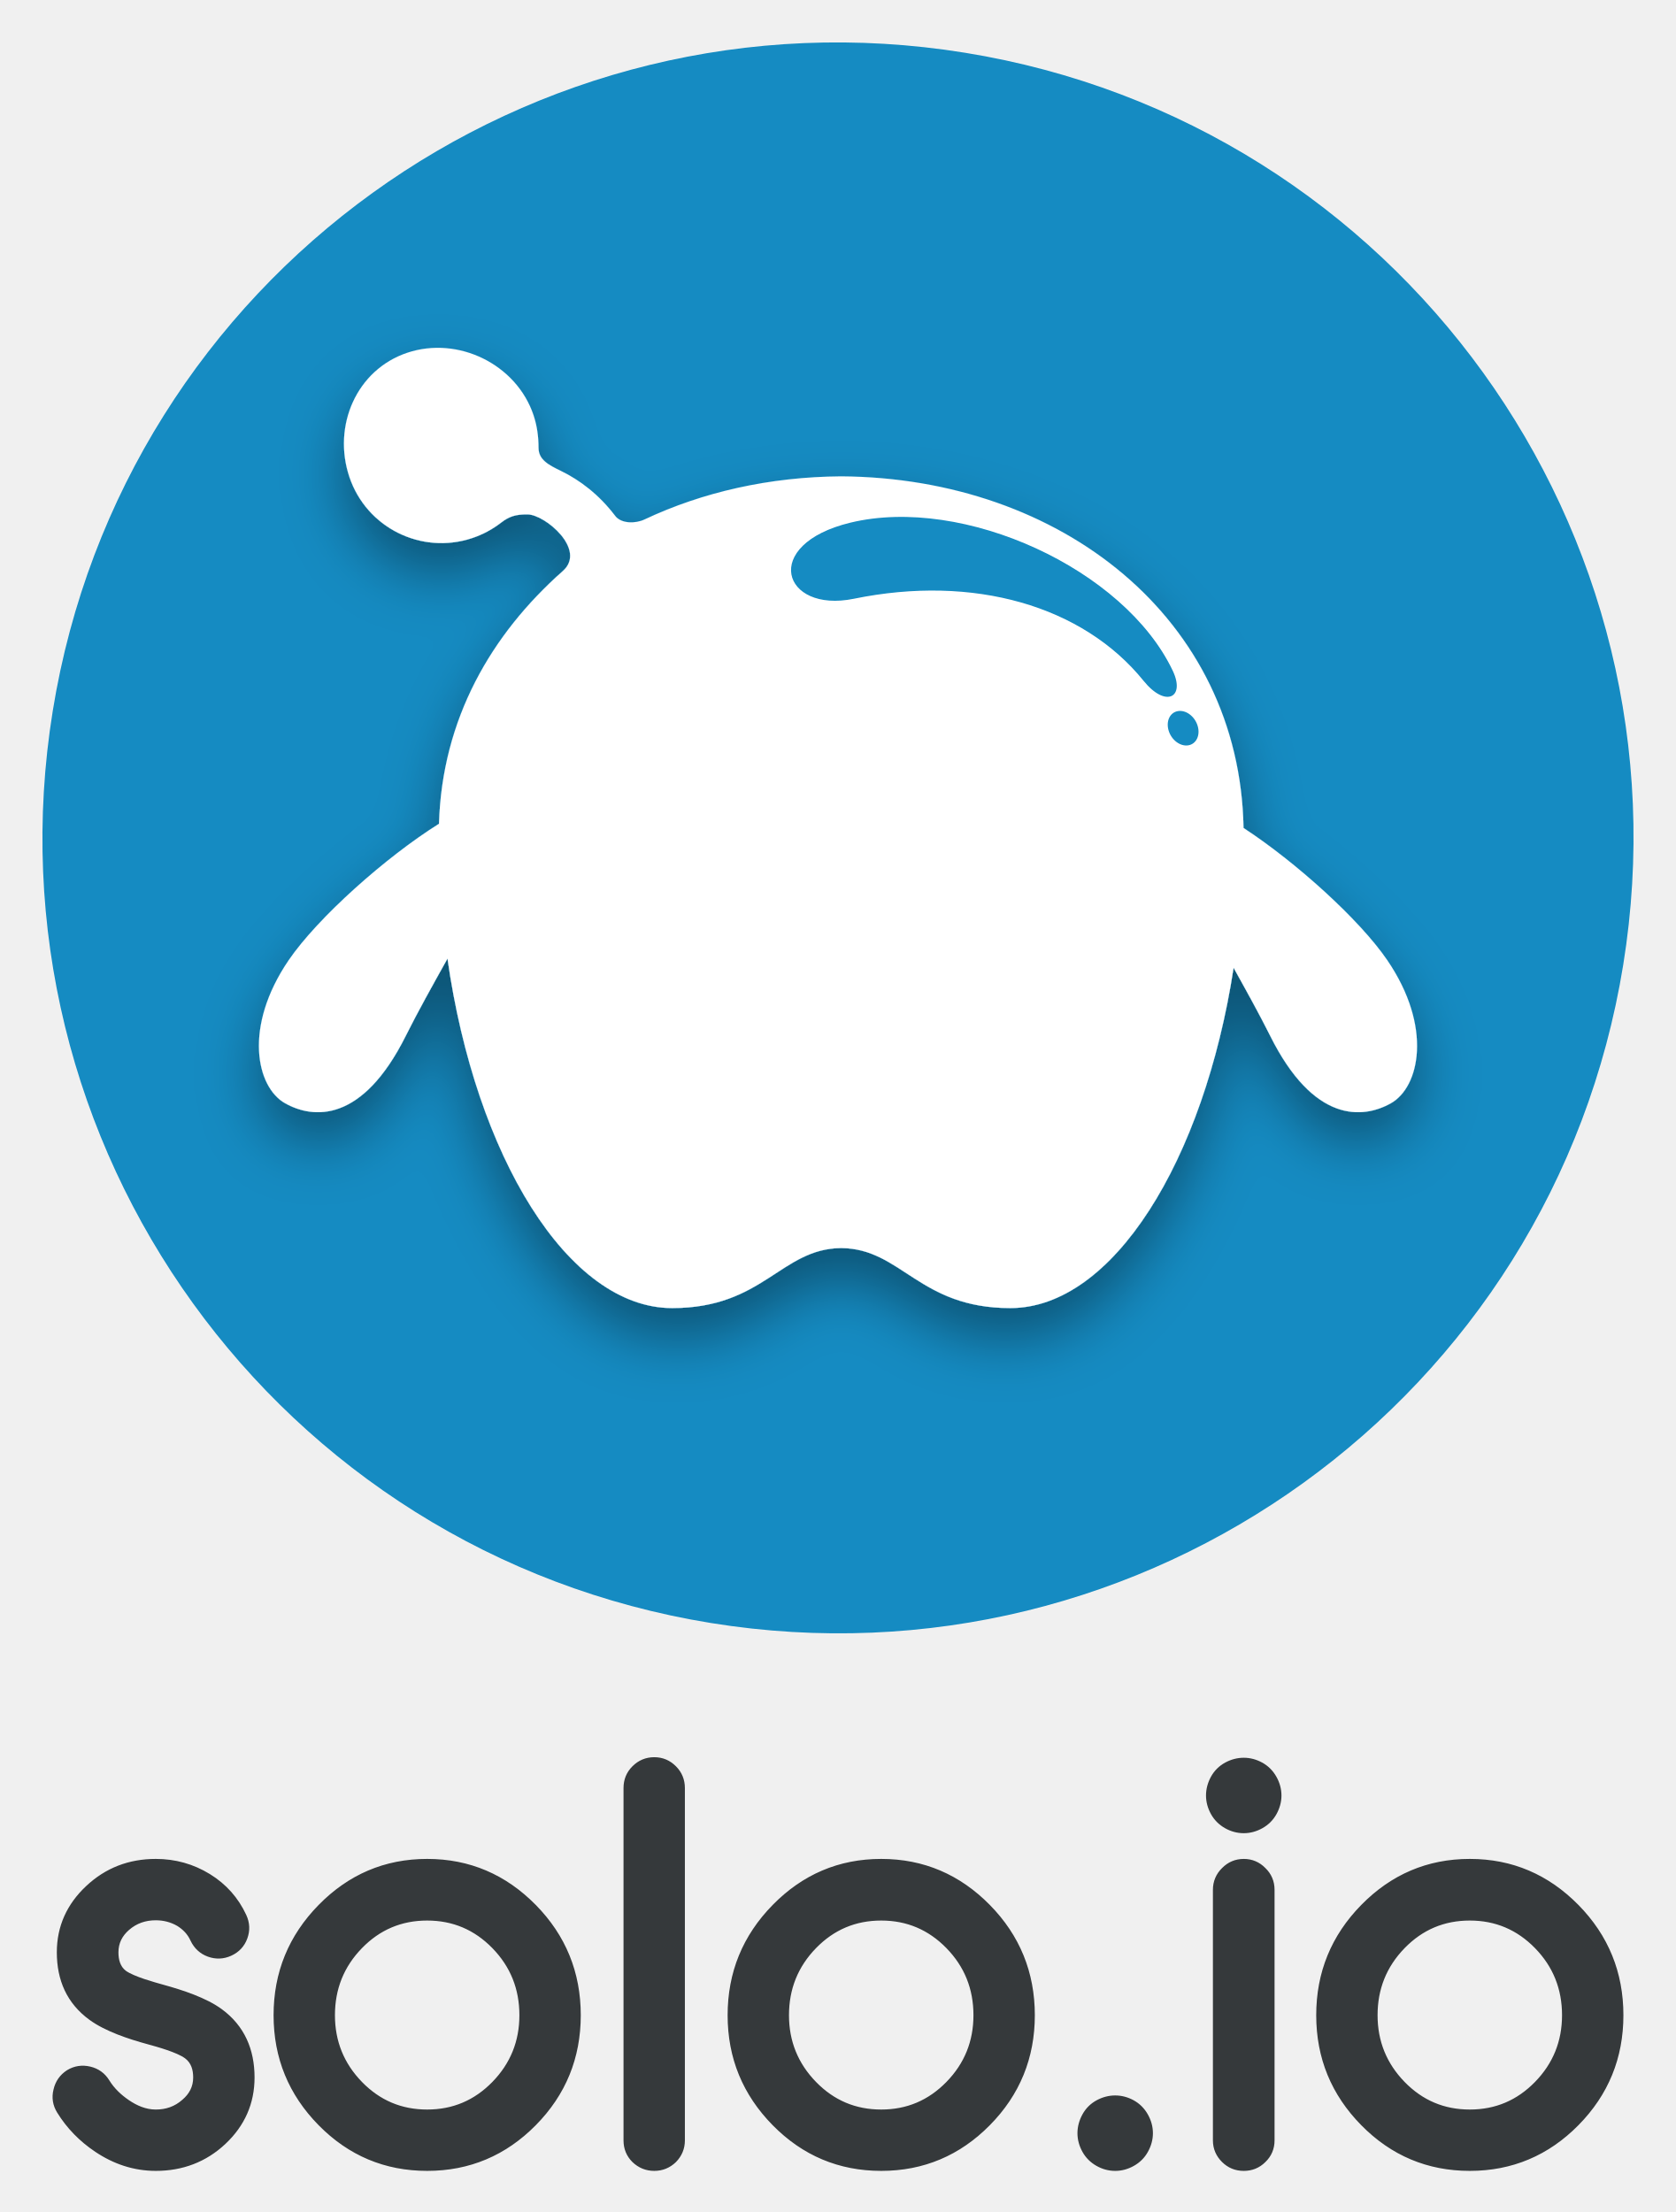
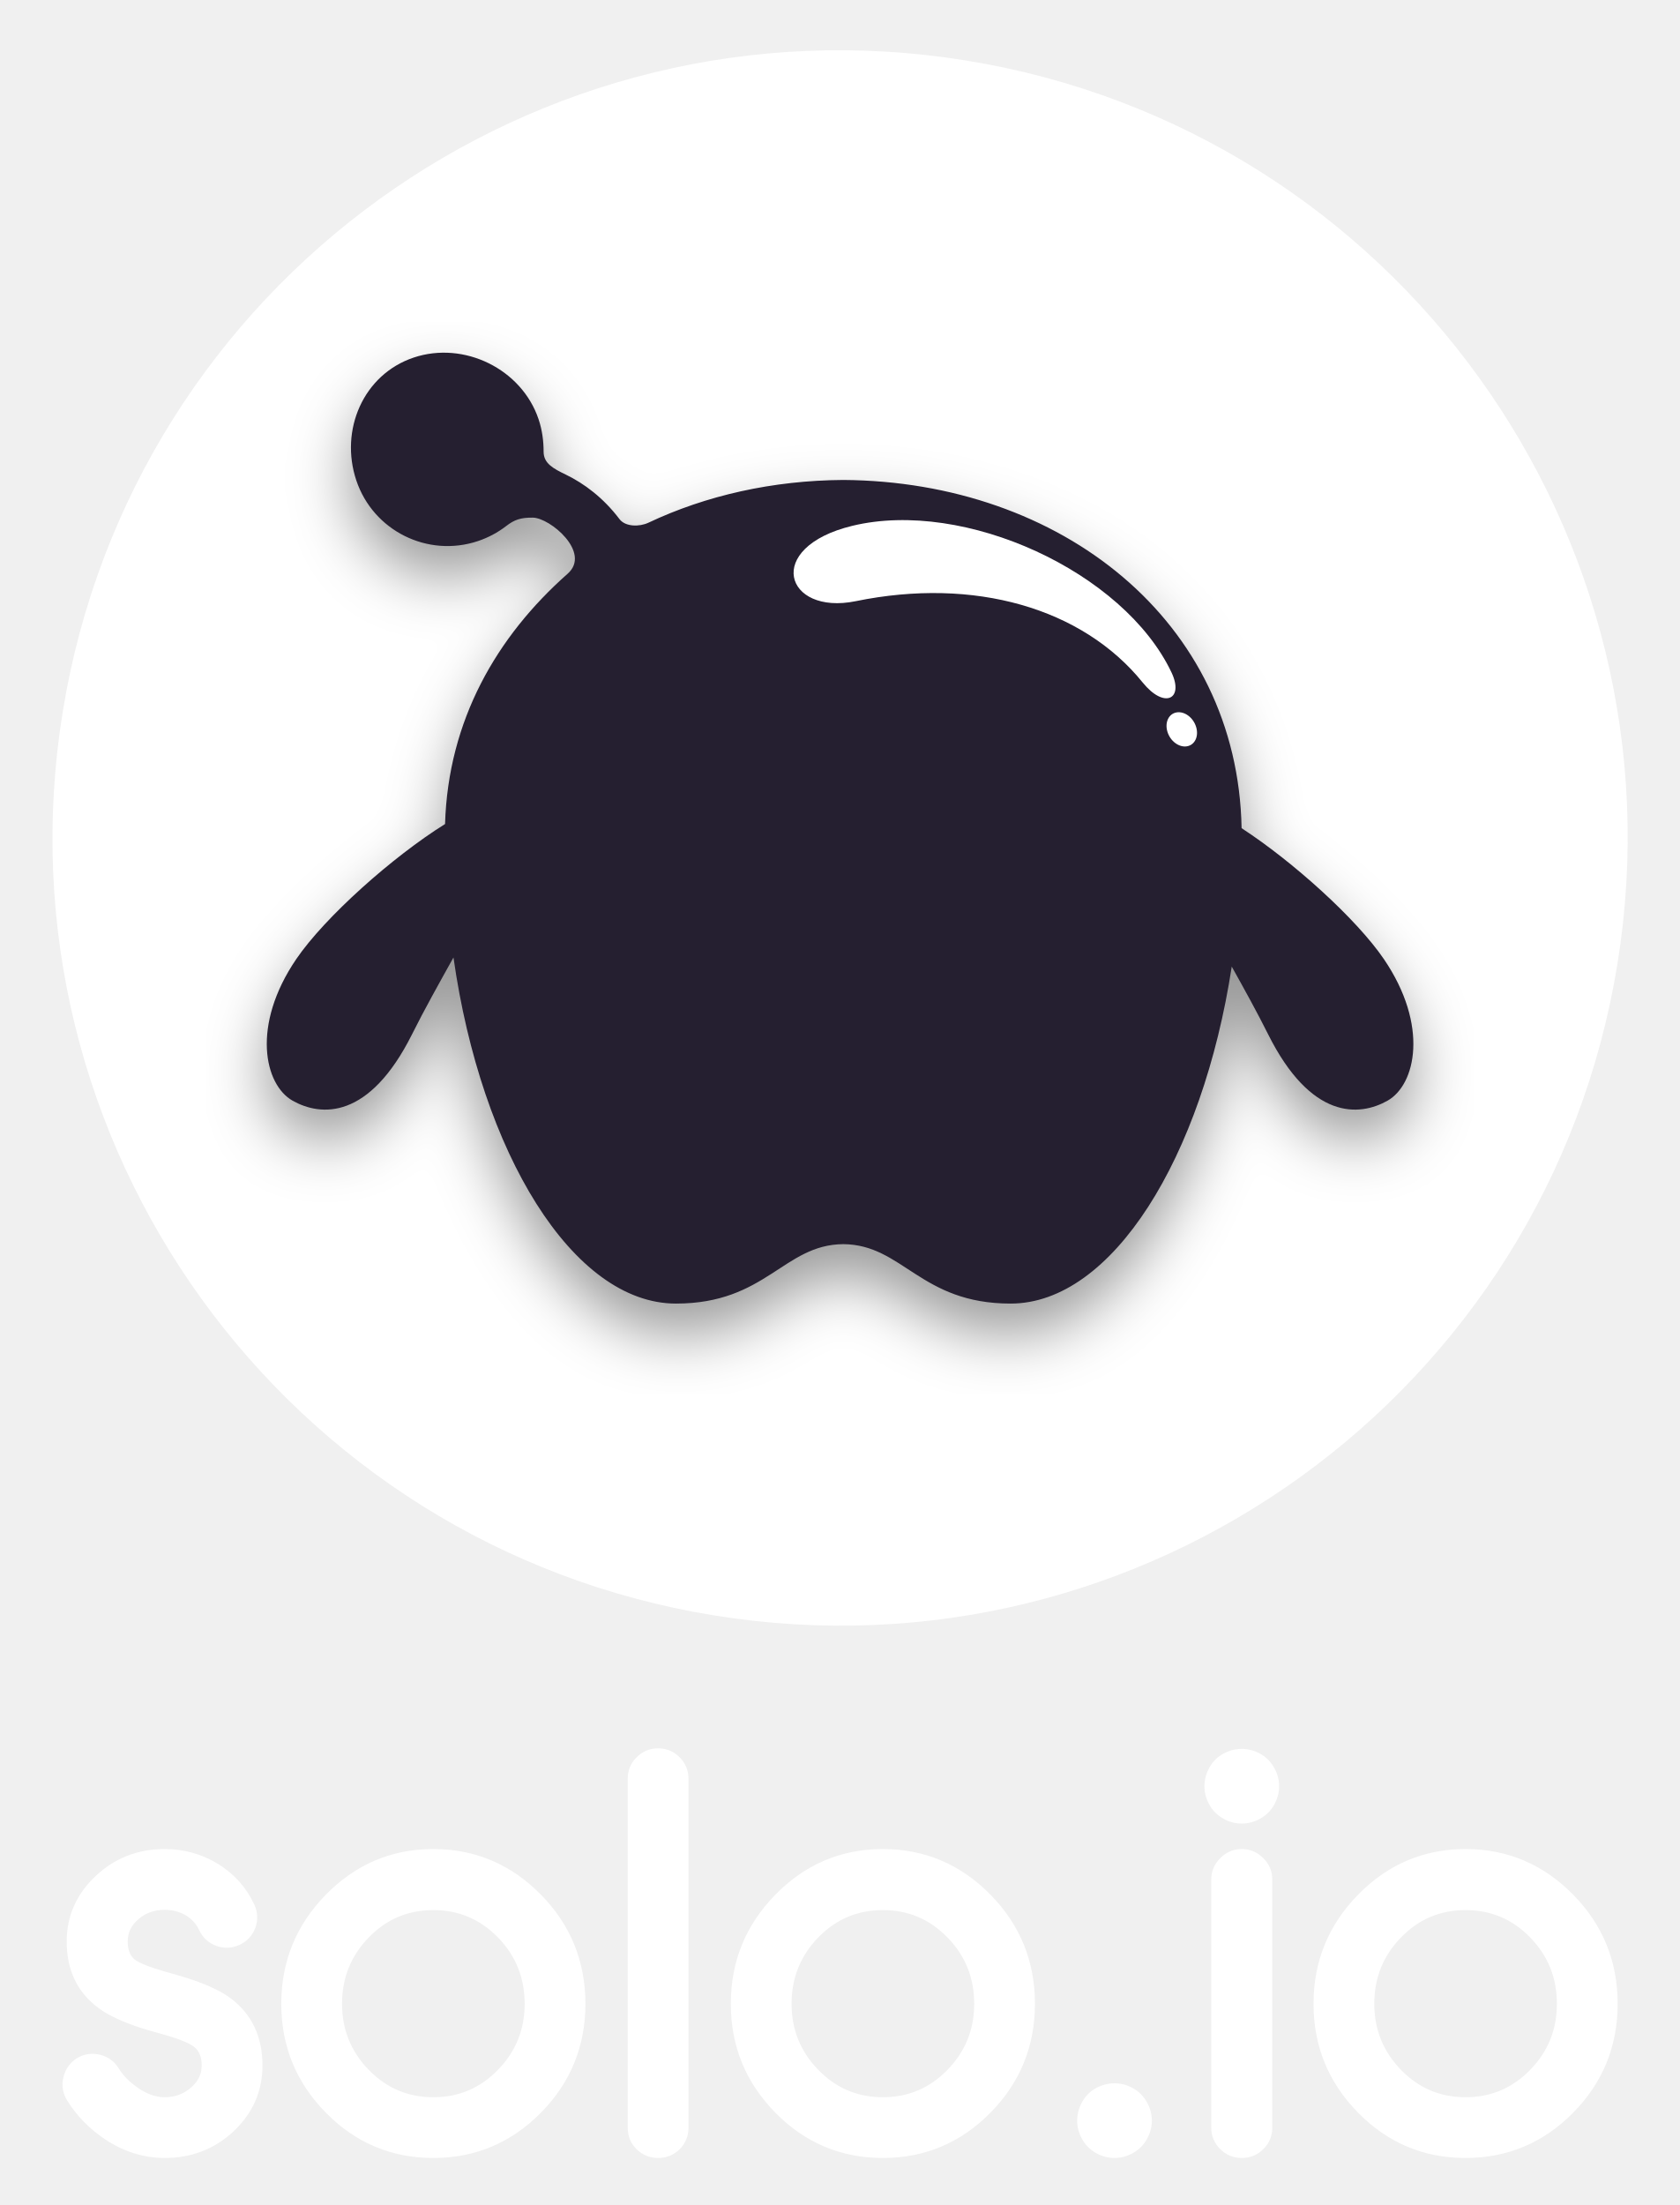
- <svg xmlns="http://www.w3.org/2000/svg" role="img" viewBox="-9.87 -9.87 388.74 513.24">
+ <svg xmlns="http://www.w3.org/2000/svg" viewBox="0 0 96 126" fill="none">
+   <g clip-path="url(#clip0_706_5857)">
+     <path d="M70.97 99.936C71.336 99.936 71.684 100.031 72.006 100.206C72.351 100.394 72.619 100.664 72.813 101.006C72.999 101.335 73.102 101.693 73.102 102.073C73.102 102.447 73 102.799 72.819 103.126C72.631 103.466 72.365 103.73 72.025 103.92C71.698 104.104 71.345 104.204 70.969 104.204C70.591 104.204 70.238 104.107 69.908 103.92C69.572 103.73 69.302 103.464 69.115 103.126C68.935 102.799 68.833 102.447 68.833 102.073C68.833 101.696 68.934 101.339 69.113 101.009C69.299 100.668 69.582 100.388 69.925 100.205C70.248 100.031 70.601 99.936 70.97 99.936ZM83.758 119.842C85.208 119.842 86.431 119.32 87.444 118.284C88.472 117.231 88.976 115.973 88.976 114.504C88.976 113.028 88.477 111.763 87.444 110.705C86.431 109.669 85.208 109.148 83.758 109.148C82.308 109.148 81.085 109.666 80.072 110.705C79.042 111.763 78.54 113.03 78.54 114.504C78.54 115.972 79.049 117.232 80.072 118.284C81.085 119.322 82.308 119.842 83.758 119.842ZM50.457 119.842C51.906 119.842 53.128 119.32 54.142 118.284C55.17 117.231 55.675 115.973 55.675 114.504C55.675 113.028 55.175 111.763 54.142 110.705C53.128 109.668 51.906 109.148 50.457 109.148C49.006 109.148 47.783 109.666 46.77 110.705C45.74 111.763 45.238 113.03 45.238 114.504C45.238 115.972 45.746 117.232 46.77 118.284C47.783 119.322 49.006 119.842 50.457 119.842ZM24.766 119.842C26.216 119.842 27.438 119.32 28.452 118.284C29.479 117.231 29.984 115.973 29.984 114.504C29.984 113.028 29.485 111.763 28.452 110.705C27.438 109.668 26.216 109.148 24.766 109.148C23.316 109.148 22.092 109.666 21.08 110.705C20.05 111.763 19.548 113.03 19.548 114.504C19.548 115.972 20.056 117.232 21.08 118.284C22.092 119.322 23.316 119.842 24.766 119.842ZM63.696 119.045C64.063 119.045 64.41 119.14 64.732 119.314C65.078 119.503 65.345 119.772 65.539 120.114C65.725 120.444 65.829 120.802 65.829 121.181C65.829 121.555 65.726 121.909 65.545 122.234C65.358 122.575 65.091 122.839 64.751 123.029C64.424 123.213 64.071 123.313 63.696 123.313C63.317 123.313 62.964 123.215 62.635 123.029C62.298 122.838 62.028 122.572 61.841 122.234C61.661 121.909 61.559 121.555 61.559 121.181C61.559 120.805 61.661 120.447 61.841 120.119C62.026 119.777 62.307 119.497 62.651 119.314C62.975 119.14 63.327 119.045 63.696 119.045H63.696ZM83.758 105.66C86.168 105.66 88.213 106.548 89.902 108.262C91.602 109.99 92.449 112.079 92.449 114.504C92.449 116.926 91.602 119.009 89.901 120.731C88.213 122.44 86.161 123.313 83.758 123.313C81.355 123.313 79.305 122.443 77.621 120.731C75.921 119.006 75.068 116.928 75.068 114.504C75.068 112.078 75.921 109.994 77.62 108.262C79.305 106.545 81.349 105.66 83.758 105.66ZM70.97 105.66C71.448 105.66 71.862 105.84 72.189 106.173C72.535 106.506 72.711 106.927 72.711 107.407V121.587C72.711 122.067 72.535 122.482 72.193 122.812C71.857 123.147 71.444 123.313 70.97 123.313C70.493 123.313 70.081 123.147 69.742 122.812C69.403 122.477 69.223 122.066 69.223 121.587V107.407C69.223 106.929 69.402 106.51 69.739 106.179C70.075 105.837 70.489 105.66 70.97 105.66ZM50.457 105.66C52.865 105.66 54.911 106.547 56.599 108.262C58.3 109.99 59.147 112.079 59.147 114.504C59.147 116.926 58.301 119.009 56.598 120.731C54.911 122.44 52.858 123.313 50.457 123.313C48.054 123.313 46.003 122.443 44.318 120.731C42.619 119.006 41.766 116.928 41.766 114.504C41.766 112.078 42.619 109.994 44.318 108.262C46.004 106.545 48.047 105.66 50.457 105.66ZM24.766 105.66C27.175 105.66 29.221 106.547 30.909 108.262C32.61 109.99 33.457 112.079 33.457 114.504C33.457 116.926 32.611 119.009 30.908 120.731C29.221 122.44 27.168 123.313 24.766 123.313C22.363 123.313 20.313 122.443 18.628 120.731C16.928 119.006 16.075 116.928 16.075 114.504C16.075 112.078 16.928 109.994 18.628 108.262C20.313 106.545 22.356 105.66 24.766 105.66ZM37.616 99.904C38.096 99.904 38.509 100.082 38.846 100.423C39.18 100.759 39.347 101.175 39.347 101.65V121.587C39.347 122.06 39.177 122.471 38.841 122.816C38.5 123.144 38.09 123.313 37.616 123.313C37.139 123.313 36.725 123.145 36.377 122.811C36.041 122.475 35.875 122.062 35.875 121.587V101.65C35.875 101.173 36.04 100.76 36.377 100.422C36.717 100.08 37.133 99.904 37.616 99.904L37.616 99.904ZM9.411 123.313C8.165 123.313 7.022 122.927 5.988 122.234C5.11 121.647 4.383 120.909 3.829 120.01C3.581 119.607 3.511 119.165 3.624 118.712C3.73 118.247 3.983 117.88 4.39 117.615C4.796 117.368 5.244 117.302 5.705 117.412C6.169 117.522 6.533 117.785 6.783 118.191C7.062 118.646 7.453 119.013 7.892 119.311C8.346 119.62 8.854 119.842 9.411 119.842C9.982 119.842 10.483 119.672 10.917 119.287C11.308 118.953 11.527 118.546 11.527 118.028C11.527 117.607 11.422 117.209 11.072 116.947C10.612 116.603 9.486 116.293 8.933 116.142C7.872 115.851 6.563 115.422 5.665 114.77C4.375 113.833 3.812 112.517 3.812 110.945C3.812 109.461 4.389 108.213 5.468 107.2C6.571 106.161 7.897 105.66 9.411 105.66C10.511 105.66 11.541 105.944 12.478 106.521C13.393 107.086 14.081 107.859 14.532 108.833C14.733 109.267 14.755 109.719 14.588 110.169C14.421 110.619 14.112 110.942 13.677 111.14C13.251 111.334 12.799 111.35 12.359 111.19C11.911 111.027 11.581 110.718 11.376 110.282C11.214 109.922 10.948 109.65 10.622 109.449C10.248 109.234 9.842 109.133 9.411 109.133C8.835 109.133 8.328 109.302 7.892 109.684C7.508 110.021 7.299 110.432 7.299 110.945C7.299 111.348 7.393 111.742 7.718 111.99C8.183 112.322 9.312 112.632 9.864 112.786C10.916 113.078 12.259 113.511 13.148 114.164C14.435 115.108 15 116.447 15 118.028C15 119.51 14.436 120.764 13.359 121.779C12.258 122.817 10.92 123.313 9.411 123.313V123.313Z" fill="white" />
+     <path d="M92.438 55.071C96.408 30.535 79.735 7.425 55.198 3.456C30.661 -0.514 7.552 16.159 3.582 40.696C-0.387 65.233 16.286 88.342 40.822 92.311C65.359 96.281 88.468 79.608 92.438 55.071Z" fill="white" />
+     <g filter="url(#filter0_d_706_5857)">
+       <path fill-rule="evenodd" clip-rule="evenodd" d="M38.628 74.49C43.794 74.49 44.777 71.122 48.193 71.094C51.61 71.122 52.592 74.49 57.759 74.49C63.556 74.49 68.721 66.148 70.394 55.233C71.132 56.557 71.862 57.877 72.465 59.086C74.92 64.005 77.683 63.806 79.296 62.897C80.91 61.988 81.674 58.599 79.088 54.804C77.525 52.509 73.895 49.237 70.957 47.324C70.736 35.477 60.648 27.514 48.193 27.426C44.147 27.454 40.35 28.314 37.06 29.868C36.547 30.111 35.742 30.109 35.405 29.665C34.473 28.434 33.377 27.627 32.354 27.13C31.62 26.775 31.067 26.485 31.067 25.811C31.067 25.2 30.987 24.575 30.781 23.961C29.817 21.085 26.517 19.468 23.64 20.433C20.763 21.398 19.399 24.578 20.364 27.454C21.329 30.331 24.443 31.881 27.32 30.917C27.901 30.722 28.447 30.431 28.933 30.056C29.398 29.697 29.758 29.572 30.45 29.579C31.441 29.589 33.808 31.577 32.441 32.784C28.383 36.369 25.611 41.165 25.435 47.087C22.438 48.956 18.562 52.411 16.932 54.804C14.347 58.599 15.11 61.988 16.724 62.897C18.338 63.806 21.101 64.005 23.556 59.086C24.237 57.72 25.082 56.21 25.916 54.713C27.503 65.883 32.738 74.49 38.628 74.49Z" fill="#251F30" />
+     </g>
+     <path fill-rule="evenodd" clip-rule="evenodd" d="M67.243 40.709C67.696 40.632 68.195 41.003 68.358 41.539C68.522 42.073 68.287 42.569 67.834 42.646C67.382 42.722 66.882 42.352 66.719 41.816C66.556 41.282 66.79 40.786 67.243 40.709M48.904 34.353C44.858 35.182 43.601 31.28 48.717 30.045C55.126 28.498 64.223 32.675 66.952 38.427C67.678 39.959 66.542 40.533 65.302 38.998C61.866 34.748 55.691 32.962 48.904 34.353Z" fill="white" />
+   </g>
  <defs>
-     <filter id="a">
-       <feOffset dy="7" />
-       <feGaussianBlur result="blur" stdDeviation="7" />
-       <feFlood flood-color="#000" flood-opacity=".4" />
-       <feComposite in2="blur" operator="in" />
-       <feComposite in="SourceGraphic" />
+     <filter id="filter0_d_706_5857" x="11.832" y="18.446" width="72.356" height="61.166" filterUnits="userSpaceOnUse" color-interpolation-filters="sRGB">
+       <feFlood flood-opacity="0" result="BackgroundImageFix" />
+       <feColorMatrix in="SourceAlpha" type="matrix" values="0 0 0 0 0 0 0 0 0 0 0 0 0 0 0 0 0 0 127 0" result="hardAlpha" />
+       <feOffset dy="1.707" />
+       <feGaussianBlur stdDeviation="1.707" />
+       <feColorMatrix type="matrix" values="0 0 0 0 0 0 0 0 0 0 0 0 0 0 0 0 0 0 0.4 0" />
+       <feBlend mode="normal" in2="BackgroundImageFix" result="effect1_dropShadow_706_5857" />
+       <feBlend mode="normal" in="SourceGraphic" in2="effect1_dropShadow_706_5857" result="shape" />
    </filter>
+     <clipPath id="clip0_706_5857">
+       <rect width="94.806" height="125.169" fill="white" transform="translate(0.597168 0.470947)" />
+     </clipPath>
  </defs>
-   <g data-name="Layer 1">
-     <path fill="#35393b" d="M278.685 397.973c1.503 0 2.932.393 4.25 1.111 1.414.769 2.515 1.875 3.308 3.277.763 1.35 1.185 2.82 1.185 4.375 0 1.533-.418 2.979-1.158 4.318-.772 1.397-1.865 2.477-3.256 3.258-1.343.754-2.789 1.164-4.329 1.164-1.554 0-3.002-.399-4.354-1.166-1.379-.779-2.483-1.869-3.251-3.256-.74-1.34-1.157-2.785-1.157-4.318 0-1.545.413-3.01 1.15-4.361.782-1.422 1.899-2.522 3.327-3.295 1.325-.717 2.772-1.107 4.284-1.107zm52.438 81.623c5.946 0 10.96-2.137 15.115-6.389 4.212-4.314 6.282-9.473 6.282-15.496 0-6.053-2.048-11.242-6.282-15.58-4.155-4.248-9.169-6.385-15.115-6.385-5.945 0-10.962 2.127-15.113 6.385-4.223 4.338-6.285 9.535-6.285 15.58 0 6.016 2.088 11.184 6.285 15.496 4.151 4.258 9.168 6.389 15.113 6.389m-136.548 0c5.941 0 10.954-2.137 15.112-6.389 4.213-4.314 6.283-9.473 6.283-15.496 0-6.053-2.048-11.24-6.283-15.58-4.158-4.25-9.171-6.385-15.112-6.385-5.949 0-10.963 2.127-15.116 6.385-4.224 4.338-6.285 9.535-6.285 15.58 0 6.016 2.083 11.184 6.285 15.496 4.153 4.26 9.167 6.389 15.116 6.389zm-105.344 0c5.947 0 10.958-2.137 15.115-6.389 4.211-4.314 6.282-9.473 6.282-15.496 0-6.053-2.048-11.24-6.282-15.58-4.157-4.25-9.168-6.385-15.115-6.385-5.945 0-10.962 2.127-15.113 6.385-4.225 4.338-6.282 9.535-6.282 15.58 0 6.016 2.083 11.184 6.282 15.496 4.15 4.26 9.168 6.389 15.113 6.389zm159.629-3.268c1.504 0 2.93.391 4.249 1.106 1.417.775 2.515 1.879 3.31 3.281.763 1.351 1.187 2.818 1.187 4.371 0 1.535-.422 2.986-1.162 4.32-.77 1.398-1.865 2.478-3.257 3.258-1.341.756-2.789 1.166-4.327 1.166-1.553 0-3.001-.4-4.351-1.166-1.379-.779-2.487-1.871-3.254-3.258-.738-1.334-1.158-2.785-1.158-4.32 0-1.539.418-3.008 1.155-4.354.777-1.426 1.895-2.529 3.323-3.299 1.329-.715 2.772-1.106 4.284-1.106zm82.263-54.883c9.881 0 18.268 3.643 25.191 10.67 6.973 7.086 10.444 15.652 10.444 25.596 0 9.93-3.472 18.469-10.448 25.533-6.919 7.006-15.335 10.586-25.188 10.586-9.854 0-18.259-3.566-25.166-10.586-6.971-7.076-10.466-15.596-10.466-25.533 0-9.951 3.495-18.496 10.463-25.596 6.912-7.039 15.29-10.67 25.169-10.67zm-52.438 0c1.961 0 3.657.736 5 2.106 1.42 1.365 2.14 3.088 2.14 5.057v58.147c0 1.967-.72 3.668-2.123 5.02-1.376 1.375-3.071 2.057-5.017 2.057-1.955 0-3.645-.68-5.034-2.055-1.389-1.373-2.126-3.061-2.126-5.021v-58.147c0-1.961.733-3.676 2.112-5.033 1.379-1.402 3.076-2.129 5.048-2.129zm-84.11 0c9.876 0 18.264 3.639 25.186 10.67 6.973 7.086 10.448 15.652 10.448 25.596 0 9.93-3.472 18.469-10.452 25.533-6.919 7.008-15.335 10.586-25.183 10.586-9.854 0-18.263-3.566-25.17-10.586-6.968-7.076-10.467-15.596-10.467-25.533 0-9.951 3.499-18.496 10.467-25.596 6.909-7.039 15.286-10.67 25.17-10.67zm-105.343 0c9.877 0 18.265 3.639 25.188 10.67 6.977 7.086 10.448 15.652 10.448 25.596 0 9.93-3.47 18.469-10.449 25.533-6.921 7.008-15.336 10.586-25.186 10.586-9.854 0-18.261-3.566-25.169-10.586-6.968-7.076-10.465-15.596-10.465-25.533 0-9.951 3.498-18.496 10.465-25.596 6.91-7.039 15.288-10.67 25.169-10.67zm52.691-23.6c1.968 0 3.66.729 5.043 2.125 1.371 1.381 2.057 3.086 2.057 5.033v81.75c0 1.938-.697 3.625-2.078 5.037-1.398 1.346-3.078 2.039-5.021 2.039-1.954 0-3.654-.687-5.08-2.057-1.379-1.381-2.058-3.072-2.058-5.02v-81.75c0-1.955.674-3.652 2.058-5.037 1.395-1.4 3.101-2.121 5.08-2.121zM26.268 493.83c-5.108 0-9.794-1.584-14.032-4.424-3.6-2.408-6.583-5.434-8.853-9.121-1.02-1.652-1.305-3.465-.841-5.322.432-1.904 1.47-3.41 3.14-4.496 1.664-1.012 3.5-1.283 5.392-.834 1.903.451 3.395 1.529 4.418 3.195 1.147 1.867 2.748 3.369 4.548 4.594 1.861 1.268 3.944 2.174 6.228 2.174 2.345 0 4.399-.693 6.177-2.275 1.602-1.367 2.501-3.035 2.501-5.16 0-1.728-.43-3.357-1.866-4.434-1.885-1.408-6.503-2.682-8.768-3.303-4.353-1.189-9.721-2.951-13.402-5.625-5.288-3.84-7.598-9.236-7.598-15.684 0-6.084 2.367-11.203 6.79-15.354 4.525-4.262 9.959-6.316 16.166-6.316 4.511 0 8.737 1.164 12.577 3.533 3.752 2.312 6.574 5.484 8.421 9.477.825 1.779.915 3.633.23 5.479-.682 1.848-1.95 3.168-3.735 3.98-1.747.797-3.601.863-5.402.207-1.837-.668-3.189-1.937-4.033-3.725-.661-1.475-1.753-2.592-3.093-3.416-1.534-.881-3.196-1.295-4.965-1.295-2.36 0-4.438.695-6.225 2.26-1.577 1.383-2.434 3.068-2.434 5.17 0 1.654.385 3.271 1.718 4.287 1.906 1.359 6.538 2.633 8.799 3.264 4.317 1.195 9.822 2.973 13.466 5.649 5.28 3.873 7.594 9.361 7.594 15.846 0 6.076-2.311 11.217-6.728 15.381-4.515 4.256-9.999 6.289-16.189 6.289z" />
-     <circle cx="184.541" cy="184.541" r="184.54" fill="#158bc2" transform="rotate(-80.81 184.541 184.54)" />
-     <path fill="#fff" fill-rule="evenodd" d="M146.071 293.638c21.184 0 25.214-13.813 39.222-13.928 14.008.114 18.037 13.928 39.222 13.928 23.771 0 44.947-34.206 51.808-78.964 3.026 5.433 6.021 10.845 8.494 15.799 10.064 20.173 21.393 19.355 28.011 15.628 6.616-3.727 9.749-17.624-.854-33.185-6.411-9.411-21.296-22.828-33.342-30.672-.905-48.575-42.27-81.23-93.339-81.59-16.593.117-32.16 3.644-45.651 10.016-2.103.994-5.405.986-6.785-.835-3.823-5.047-8.316-8.355-12.512-10.392-3.007-1.458-5.277-2.645-5.277-5.409 0-2.507-.326-5.069-1.17-7.586-3.954-11.795-17.487-18.421-29.283-14.466-11.795 3.955-17.388 16.994-13.432 28.789 3.955 11.795 16.724 18.151 28.519 14.197 2.455-.823 4.676-2.032 6.615-3.528 1.907-1.474 3.386-1.985 6.221-1.957 4.064.041 13.772 8.191 8.166 13.143-16.64 14.698-28.007 34.364-28.731 58.647-12.286 7.665-28.178 21.832-34.864 31.642-10.601 15.561-7.468 29.458-.854 33.185 6.618 3.727 17.947 4.545 28.014-15.628 2.793-5.602 6.258-11.79 9.678-17.93 6.508 45.799 27.976 81.095 52.124 81.095" filter="url(#a)" />
-     <path fill="#158bc2" fill-rule="evenodd" d="M263.406 155.123c1.854-.316 3.901 1.205 4.57 3.4.672 2.19-.292 4.224-2.148 4.539-1.855.316-3.906-1.205-4.572-3.399-.67-2.193.291-4.226 2.15-4.54M188.208 129.059c-16.589 3.4-21.746-12.601-.77-17.663 26.279-6.346 63.581 10.782 74.771 34.367 2.979 6.282-1.68 8.636-6.765 2.342-14.087-17.426-39.408-24.749-67.236-19.046z" />
-   </g>
</svg>
